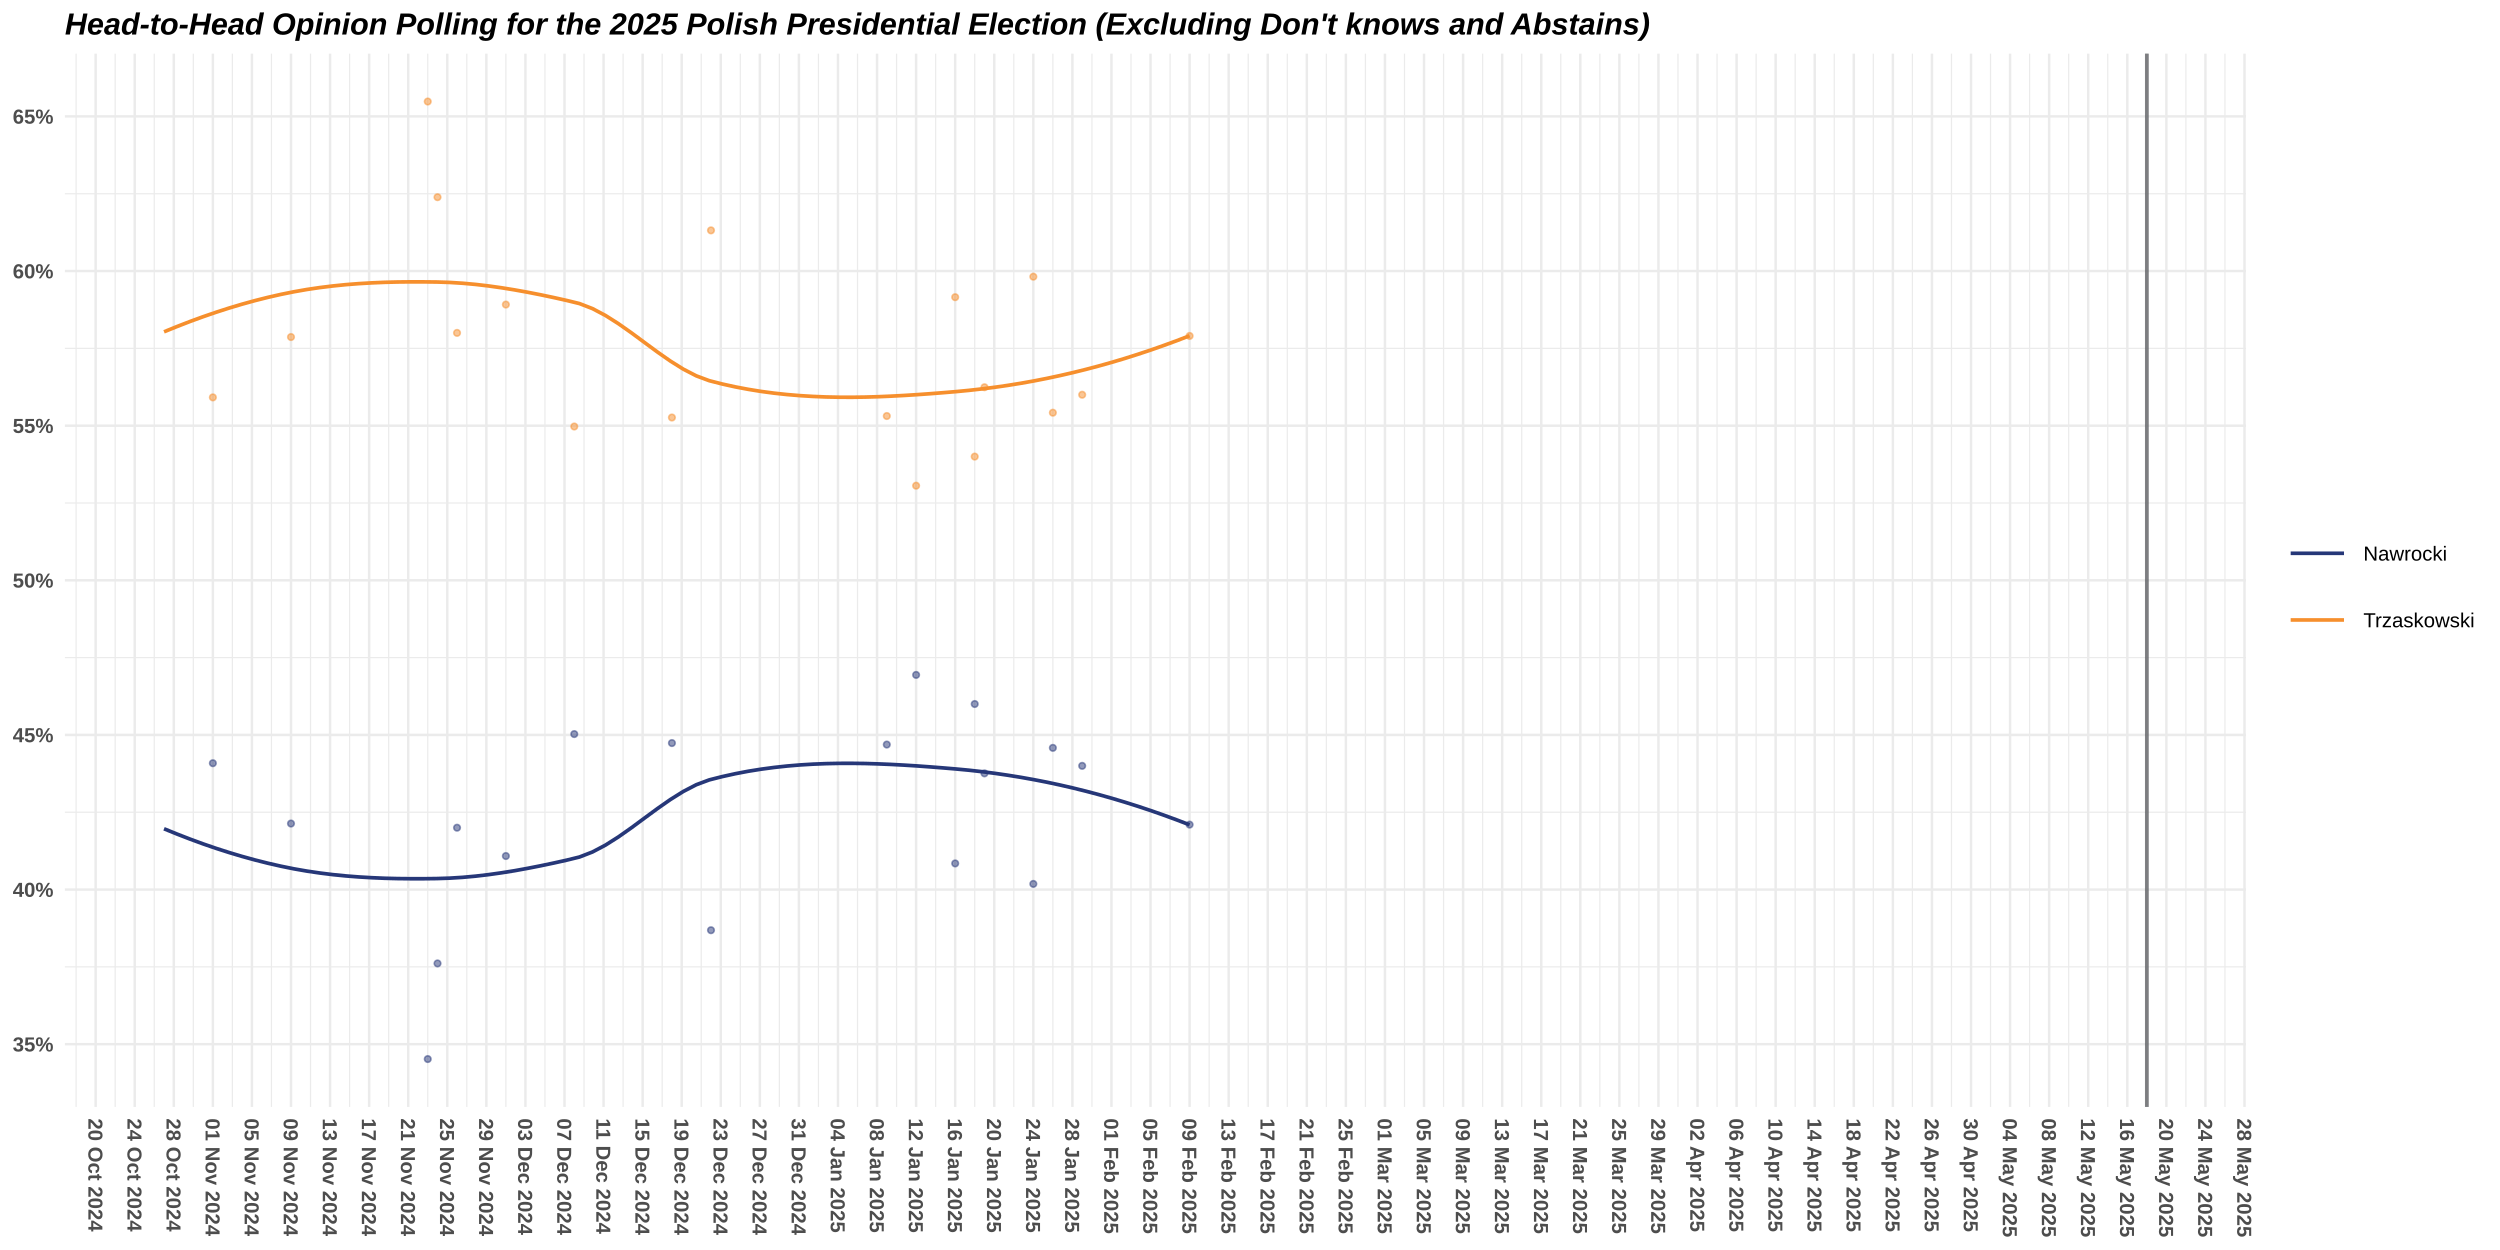
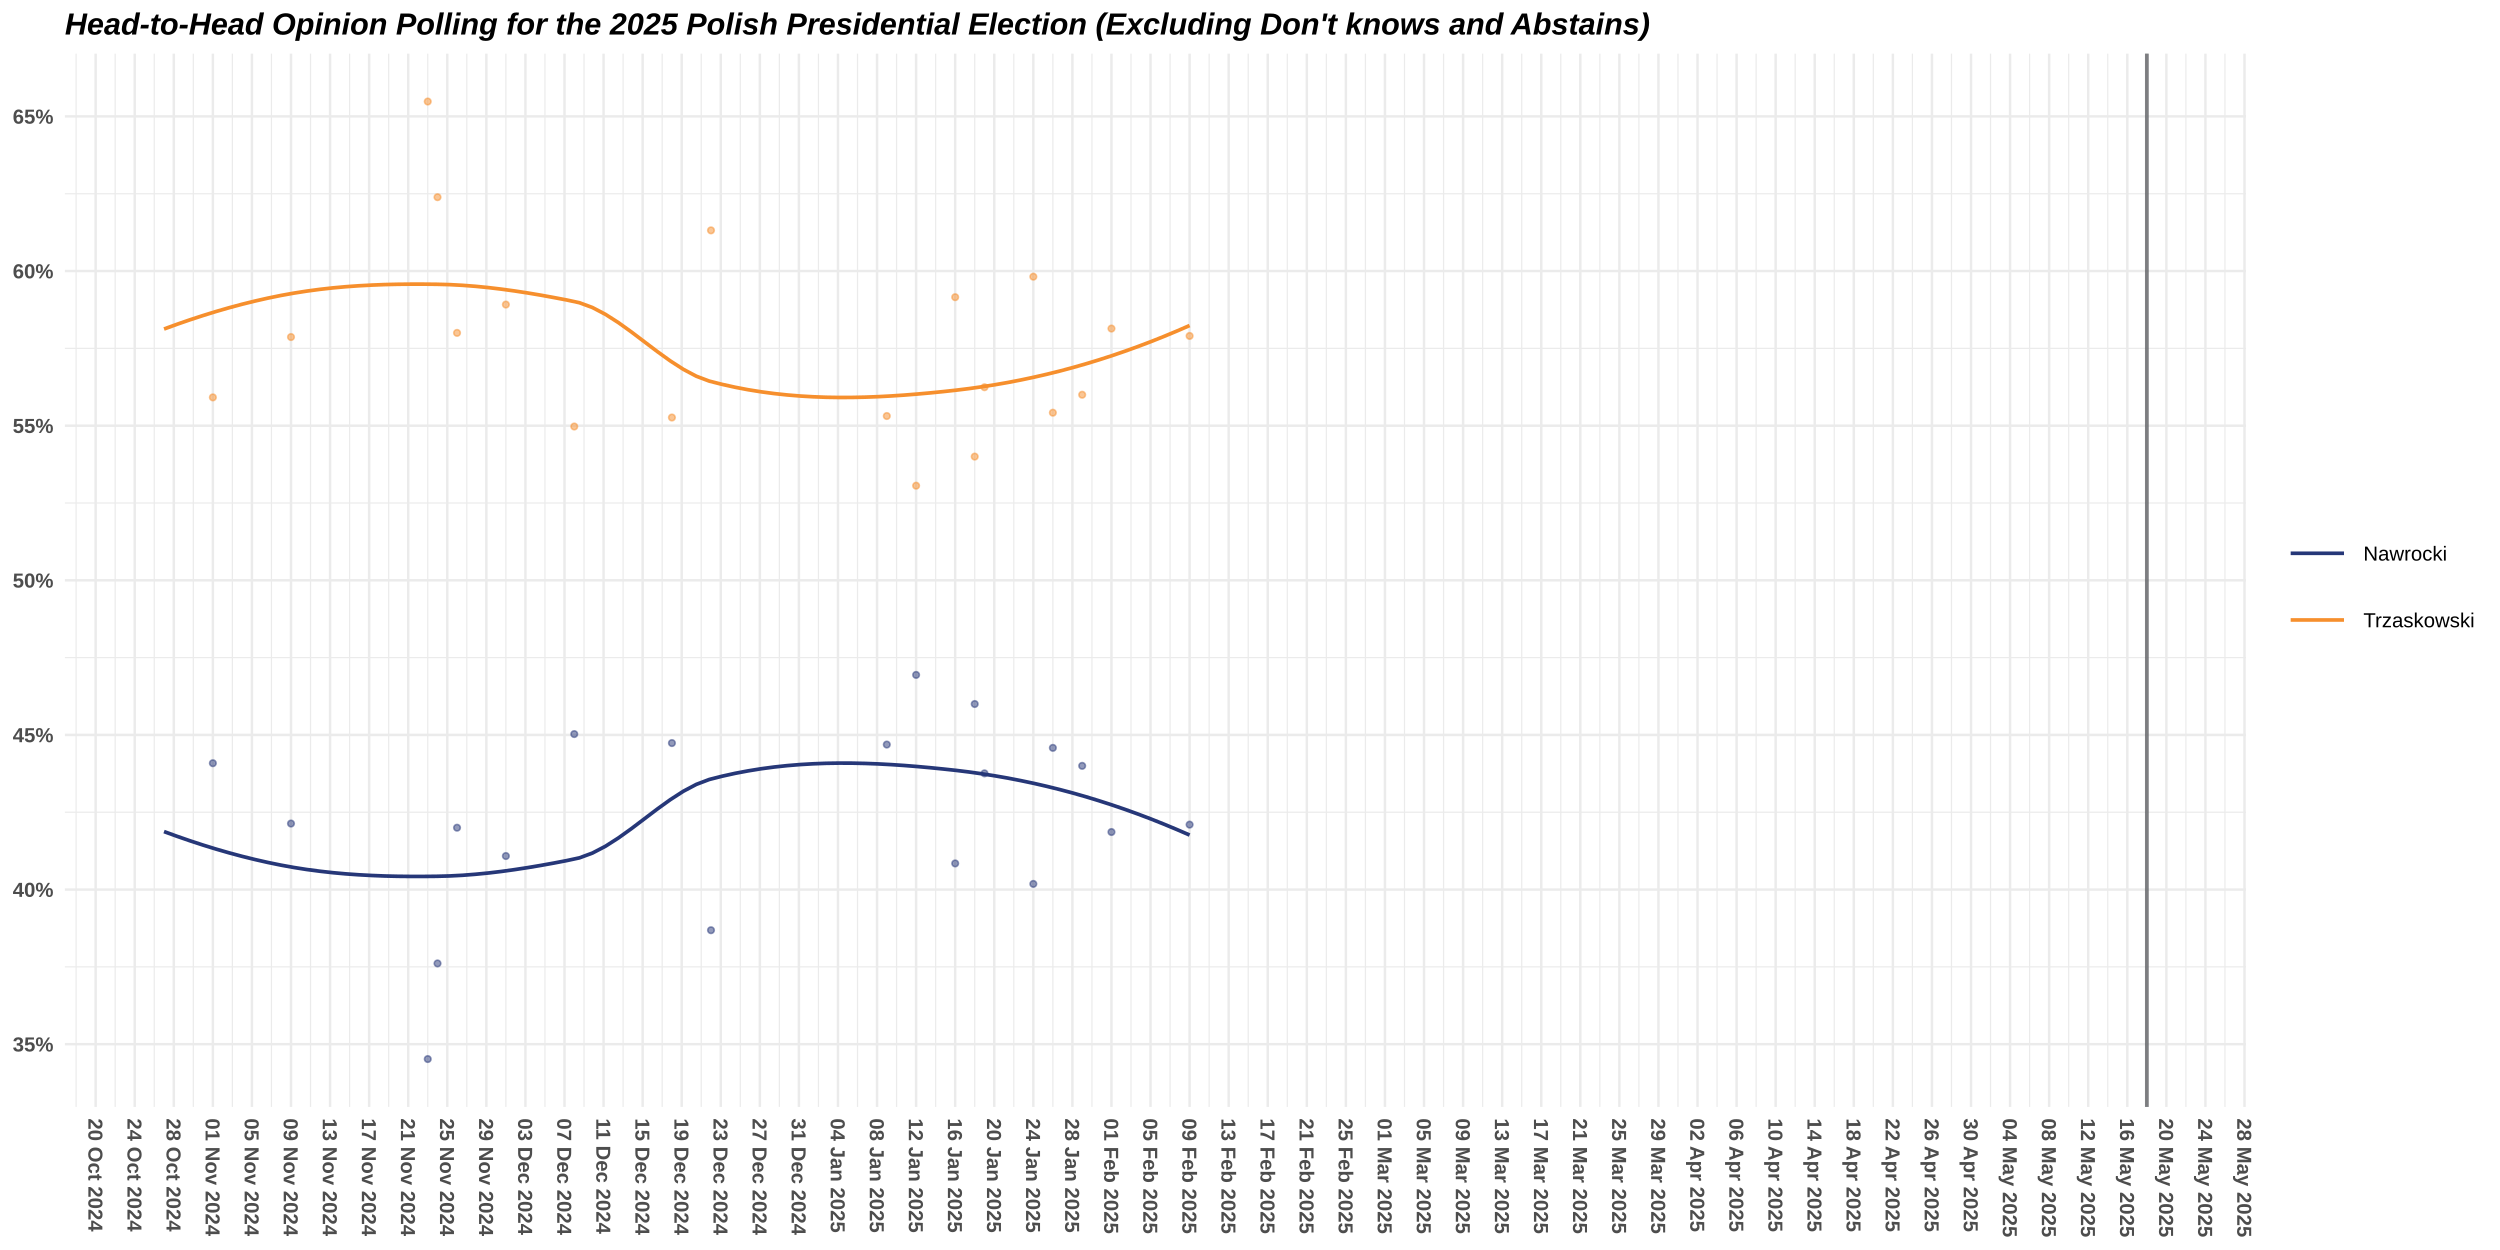
<svg xmlns="http://www.w3.org/2000/svg" class="svglite" width="1080.00pt" height="540.00pt" viewBox="0 0 1080.00 540.00">
  <defs>
    <style type="text/css">
    line, polyline, polygon, path, rect, circle {
      fill: none;
      stroke: #000000;
      stroke-linecap: round;
      stroke-linejoin: round;
      stroke-miterlimit: 10.00;
    }
    text {
      white-space: pre;
    }
  </style>
  </defs>
  <rect width="100%" height="100%" style="stroke: none; fill: #FFFFFF;" />
  <defs>
    <clipPath id="cpMC4wMHwxMDgwLjAwfDAuMDB8NTQwLjAw">
      <rect x="0.00" y="0.00" width="1080.00" height="540.00" />
    </clipPath>
  </defs>
  <g clip-path="url(#cpMC4wMHwxMDgwLjAwfDAuMDB8NTQwLjAw)">
    <rect x="0.00" y="0.00" width="1080.00" height="540.00" style="stroke-width: 1.07; stroke: #FFFFFF; fill: #FFFFFF;" />
  </g>
  <defs>
    <clipPath id="cpMjguMDN8OTcwLjI2fDIzLjE4fDQ3OC4yMA==">
      <rect x="28.03" y="23.18" width="942.23" height="455.02" />
    </clipPath>
  </defs>
  <g clip-path="url(#cpMjguMDN8OTcwLjI2fDIzLjE4fDQ3OC4yMA==)">
    <rect x="28.03" y="23.18" width="942.23" height="455.02" style="stroke-width: 1.07; stroke: #FFFFFF; fill: #FFFFFF;" />
    <polyline points="28.03,417.69 970.26,417.69 " style="stroke-width: 0.53; stroke: #EBEBEB; stroke-linecap: butt;" />
    <polyline points="28.03,350.89 970.26,350.89 " style="stroke-width: 0.53; stroke: #EBEBEB; stroke-linecap: butt;" />
    <polyline points="28.03,284.09 970.26,284.09 " style="stroke-width: 0.53; stroke: #EBEBEB; stroke-linecap: butt;" />
    <polyline points="28.03,217.29 970.26,217.29 " style="stroke-width: 0.53; stroke: #EBEBEB; stroke-linecap: butt;" />
    <polyline points="28.03,150.49 970.26,150.49 " style="stroke-width: 0.53; stroke: #EBEBEB; stroke-linecap: butt;" />
    <polyline points="28.03,83.69 970.26,83.69 " style="stroke-width: 0.53; stroke: #EBEBEB; stroke-linecap: butt;" />
    <polyline points="32.88,478.20 32.88,23.18 " style="stroke-width: 0.53; stroke: #EBEBEB; stroke-linecap: butt;" />
    <polyline points="49.76,478.20 49.76,23.18 " style="stroke-width: 0.53; stroke: #EBEBEB; stroke-linecap: butt;" />
    <polyline points="66.64,478.20 66.64,23.18 " style="stroke-width: 0.53; stroke: #EBEBEB; stroke-linecap: butt;" />
    <polyline points="83.52,478.20 83.52,23.18 " style="stroke-width: 0.53; stroke: #EBEBEB; stroke-linecap: butt;" />
    <polyline points="100.39,478.20 100.39,23.18 " style="stroke-width: 0.53; stroke: #EBEBEB; stroke-linecap: butt;" />
    <polyline points="117.27,478.20 117.27,23.18 " style="stroke-width: 0.53; stroke: #EBEBEB; stroke-linecap: butt;" />
    <polyline points="134.15,478.20 134.15,23.18 " style="stroke-width: 0.53; stroke: #EBEBEB; stroke-linecap: butt;" />
    <polyline points="151.03,478.20 151.03,23.18 " style="stroke-width: 0.53; stroke: #EBEBEB; stroke-linecap: butt;" />
    <polyline points="167.91,478.20 167.91,23.18 " style="stroke-width: 0.53; stroke: #EBEBEB; stroke-linecap: butt;" />
    <polyline points="184.79,478.20 184.79,23.18 " style="stroke-width: 0.53; stroke: #EBEBEB; stroke-linecap: butt;" />
    <polyline points="201.66,478.20 201.66,23.18 " style="stroke-width: 0.53; stroke: #EBEBEB; stroke-linecap: butt;" />
    <polyline points="218.54,478.20 218.54,23.18 " style="stroke-width: 0.53; stroke: #EBEBEB; stroke-linecap: butt;" />
    <polyline points="235.42,478.20 235.42,23.18 " style="stroke-width: 0.53; stroke: #EBEBEB; stroke-linecap: butt;" />
    <polyline points="252.30,478.20 252.30,23.18 " style="stroke-width: 0.53; stroke: #EBEBEB; stroke-linecap: butt;" />
    <polyline points="269.18,478.20 269.18,23.18 " style="stroke-width: 0.53; stroke: #EBEBEB; stroke-linecap: butt;" />
    <polyline points="286.06,478.20 286.06,23.18 " style="stroke-width: 0.53; stroke: #EBEBEB; stroke-linecap: butt;" />
    <polyline points="302.93,478.20 302.93,23.18 " style="stroke-width: 0.53; stroke: #EBEBEB; stroke-linecap: butt;" />
    <polyline points="319.81,478.20 319.81,23.18 " style="stroke-width: 0.53; stroke: #EBEBEB; stroke-linecap: butt;" />
    <polyline points="336.69,478.20 336.69,23.18 " style="stroke-width: 0.53; stroke: #EBEBEB; stroke-linecap: butt;" />
    <polyline points="353.57,478.20 353.57,23.18 " style="stroke-width: 0.53; stroke: #EBEBEB; stroke-linecap: butt;" />
    <polyline points="370.45,478.20 370.45,23.18 " style="stroke-width: 0.53; stroke: #EBEBEB; stroke-linecap: butt;" />
    <polyline points="387.32,478.20 387.32,23.18 " style="stroke-width: 0.53; stroke: #EBEBEB; stroke-linecap: butt;" />
    <polyline points="404.20,478.20 404.20,23.18 " style="stroke-width: 0.53; stroke: #EBEBEB; stroke-linecap: butt;" />
    <polyline points="421.08,478.20 421.08,23.18 " style="stroke-width: 0.53; stroke: #EBEBEB; stroke-linecap: butt;" />
    <polyline points="437.96,478.20 437.96,23.18 " style="stroke-width: 0.53; stroke: #EBEBEB; stroke-linecap: butt;" />
    <polyline points="454.84,478.20 454.84,23.18 " style="stroke-width: 0.53; stroke: #EBEBEB; stroke-linecap: butt;" />
    <polyline points="471.72,478.20 471.72,23.18 " style="stroke-width: 0.53; stroke: #EBEBEB; stroke-linecap: butt;" />
    <polyline points="488.59,478.20 488.59,23.18 " style="stroke-width: 0.53; stroke: #EBEBEB; stroke-linecap: butt;" />
    <polyline points="505.47,478.20 505.47,23.18 " style="stroke-width: 0.53; stroke: #EBEBEB; stroke-linecap: butt;" />
    <polyline points="522.35,478.20 522.35,23.18 " style="stroke-width: 0.53; stroke: #EBEBEB; stroke-linecap: butt;" />
    <polyline points="539.23,478.20 539.23,23.18 " style="stroke-width: 0.53; stroke: #EBEBEB; stroke-linecap: butt;" />
    <polyline points="556.11,478.20 556.11,23.18 " style="stroke-width: 0.53; stroke: #EBEBEB; stroke-linecap: butt;" />
    <polyline points="572.98,478.20 572.98,23.18 " style="stroke-width: 0.53; stroke: #EBEBEB; stroke-linecap: butt;" />
    <polyline points="589.86,478.20 589.86,23.18 " style="stroke-width: 0.53; stroke: #EBEBEB; stroke-linecap: butt;" />
    <polyline points="606.74,478.20 606.74,23.18 " style="stroke-width: 0.53; stroke: #EBEBEB; stroke-linecap: butt;" />
    <polyline points="623.62,478.20 623.62,23.18 " style="stroke-width: 0.53; stroke: #EBEBEB; stroke-linecap: butt;" />
    <polyline points="640.50,478.20 640.50,23.18 " style="stroke-width: 0.53; stroke: #EBEBEB; stroke-linecap: butt;" />
    <polyline points="657.38,478.20 657.38,23.18 " style="stroke-width: 0.53; stroke: #EBEBEB; stroke-linecap: butt;" />
    <polyline points="674.25,478.20 674.25,23.18 " style="stroke-width: 0.53; stroke: #EBEBEB; stroke-linecap: butt;" />
    <polyline points="691.13,478.20 691.13,23.18 " style="stroke-width: 0.53; stroke: #EBEBEB; stroke-linecap: butt;" />
    <polyline points="708.01,478.20 708.01,23.18 " style="stroke-width: 0.53; stroke: #EBEBEB; stroke-linecap: butt;" />
    <polyline points="724.89,478.20 724.89,23.18 " style="stroke-width: 0.53; stroke: #EBEBEB; stroke-linecap: butt;" />
    <polyline points="741.77,478.20 741.77,23.18 " style="stroke-width: 0.53; stroke: #EBEBEB; stroke-linecap: butt;" />
    <polyline points="758.65,478.20 758.65,23.18 " style="stroke-width: 0.53; stroke: #EBEBEB; stroke-linecap: butt;" />
    <polyline points="775.52,478.20 775.52,23.18 " style="stroke-width: 0.53; stroke: #EBEBEB; stroke-linecap: butt;" />
    <polyline points="792.40,478.20 792.40,23.18 " style="stroke-width: 0.53; stroke: #EBEBEB; stroke-linecap: butt;" />
    <polyline points="809.28,478.20 809.28,23.18 " style="stroke-width: 0.53; stroke: #EBEBEB; stroke-linecap: butt;" />
    <polyline points="826.16,478.20 826.16,23.18 " style="stroke-width: 0.53; stroke: #EBEBEB; stroke-linecap: butt;" />
    <polyline points="843.04,478.20 843.04,23.18 " style="stroke-width: 0.53; stroke: #EBEBEB; stroke-linecap: butt;" />
    <polyline points="859.91,478.20 859.91,23.18 " style="stroke-width: 0.53; stroke: #EBEBEB; stroke-linecap: butt;" />
    <polyline points="876.79,478.20 876.79,23.18 " style="stroke-width: 0.53; stroke: #EBEBEB; stroke-linecap: butt;" />
    <polyline points="893.67,478.20 893.67,23.18 " style="stroke-width: 0.53; stroke: #EBEBEB; stroke-linecap: butt;" />
    <polyline points="910.55,478.20 910.55,23.18 " style="stroke-width: 0.53; stroke: #EBEBEB; stroke-linecap: butt;" />
    <polyline points="927.43,478.20 927.43,23.18 " style="stroke-width: 0.53; stroke: #EBEBEB; stroke-linecap: butt;" />
    <polyline points="944.31,478.20 944.31,23.18 " style="stroke-width: 0.53; stroke: #EBEBEB; stroke-linecap: butt;" />
    <polyline points="961.18,478.20 961.18,23.18 " style="stroke-width: 0.53; stroke: #EBEBEB; stroke-linecap: butt;" />
    <polyline points="28.03,451.09 970.26,451.09 " style="stroke-width: 1.07; stroke: #EBEBEB; stroke-linecap: butt;" />
    <polyline points="28.03,384.29 970.26,384.29 " style="stroke-width: 1.07; stroke: #EBEBEB; stroke-linecap: butt;" />
    <polyline points="28.03,317.49 970.26,317.49 " style="stroke-width: 1.07; stroke: #EBEBEB; stroke-linecap: butt;" />
    <polyline points="28.03,250.69 970.26,250.69 " style="stroke-width: 1.07; stroke: #EBEBEB; stroke-linecap: butt;" />
    <polyline points="28.03,183.89 970.26,183.89 " style="stroke-width: 1.07; stroke: #EBEBEB; stroke-linecap: butt;" />
    <polyline points="28.03,117.09 970.26,117.09 " style="stroke-width: 1.07; stroke: #EBEBEB; stroke-linecap: butt;" />
    <polyline points="28.03,50.28 970.26,50.28 " style="stroke-width: 1.07; stroke: #EBEBEB; stroke-linecap: butt;" />
    <polyline points="41.32,478.20 41.32,23.18 " style="stroke-width: 1.07; stroke: #EBEBEB; stroke-linecap: butt;" />
    <polyline points="58.20,478.20 58.20,23.18 " style="stroke-width: 1.07; stroke: #EBEBEB; stroke-linecap: butt;" />
    <polyline points="75.08,478.20 75.08,23.18 " style="stroke-width: 1.07; stroke: #EBEBEB; stroke-linecap: butt;" />
    <polyline points="91.96,478.20 91.96,23.18 " style="stroke-width: 1.07; stroke: #EBEBEB; stroke-linecap: butt;" />
    <polyline points="108.83,478.20 108.83,23.18 " style="stroke-width: 1.07; stroke: #EBEBEB; stroke-linecap: butt;" />
    <polyline points="125.71,478.20 125.71,23.18 " style="stroke-width: 1.07; stroke: #EBEBEB; stroke-linecap: butt;" />
    <polyline points="142.59,478.20 142.59,23.18 " style="stroke-width: 1.07; stroke: #EBEBEB; stroke-linecap: butt;" />
    <polyline points="159.47,478.20 159.47,23.18 " style="stroke-width: 1.07; stroke: #EBEBEB; stroke-linecap: butt;" />
    <polyline points="176.35,478.20 176.35,23.18 " style="stroke-width: 1.07; stroke: #EBEBEB; stroke-linecap: butt;" />
    <polyline points="193.22,478.20 193.22,23.18 " style="stroke-width: 1.07; stroke: #EBEBEB; stroke-linecap: butt;" />
    <polyline points="210.10,478.20 210.10,23.18 " style="stroke-width: 1.07; stroke: #EBEBEB; stroke-linecap: butt;" />
    <polyline points="226.98,478.20 226.98,23.18 " style="stroke-width: 1.07; stroke: #EBEBEB; stroke-linecap: butt;" />
    <polyline points="243.86,478.20 243.86,23.18 " style="stroke-width: 1.07; stroke: #EBEBEB; stroke-linecap: butt;" />
    <polyline points="260.74,478.20 260.74,23.18 " style="stroke-width: 1.07; stroke: #EBEBEB; stroke-linecap: butt;" />
    <polyline points="277.62,478.20 277.62,23.18 " style="stroke-width: 1.07; stroke: #EBEBEB; stroke-linecap: butt;" />
    <polyline points="294.49,478.20 294.49,23.18 " style="stroke-width: 1.07; stroke: #EBEBEB; stroke-linecap: butt;" />
    <polyline points="311.37,478.20 311.37,23.18 " style="stroke-width: 1.07; stroke: #EBEBEB; stroke-linecap: butt;" />
    <polyline points="328.25,478.20 328.25,23.18 " style="stroke-width: 1.07; stroke: #EBEBEB; stroke-linecap: butt;" />
    <polyline points="345.13,478.20 345.13,23.18 " style="stroke-width: 1.07; stroke: #EBEBEB; stroke-linecap: butt;" />
    <polyline points="362.01,478.20 362.01,23.18 " style="stroke-width: 1.07; stroke: #EBEBEB; stroke-linecap: butt;" />
    <polyline points="378.89,478.20 378.89,23.18 " style="stroke-width: 1.07; stroke: #EBEBEB; stroke-linecap: butt;" />
    <polyline points="395.76,478.20 395.76,23.18 " style="stroke-width: 1.07; stroke: #EBEBEB; stroke-linecap: butt;" />
    <polyline points="412.64,478.20 412.64,23.18 " style="stroke-width: 1.07; stroke: #EBEBEB; stroke-linecap: butt;" />
    <polyline points="429.52,478.20 429.52,23.18 " style="stroke-width: 1.07; stroke: #EBEBEB; stroke-linecap: butt;" />
    <polyline points="446.40,478.20 446.40,23.18 " style="stroke-width: 1.07; stroke: #EBEBEB; stroke-linecap: butt;" />
    <polyline points="463.28,478.20 463.28,23.18 " style="stroke-width: 1.07; stroke: #EBEBEB; stroke-linecap: butt;" />
    <polyline points="480.15,478.20 480.15,23.18 " style="stroke-width: 1.07; stroke: #EBEBEB; stroke-linecap: butt;" />
    <polyline points="497.03,478.20 497.03,23.18 " style="stroke-width: 1.07; stroke: #EBEBEB; stroke-linecap: butt;" />
    <polyline points="513.91,478.20 513.91,23.18 " style="stroke-width: 1.07; stroke: #EBEBEB; stroke-linecap: butt;" />
    <polyline points="530.79,478.20 530.79,23.18 " style="stroke-width: 1.07; stroke: #EBEBEB; stroke-linecap: butt;" />
    <polyline points="547.67,478.20 547.67,23.18 " style="stroke-width: 1.07; stroke: #EBEBEB; stroke-linecap: butt;" />
    <polyline points="564.55,478.20 564.55,23.18 " style="stroke-width: 1.07; stroke: #EBEBEB; stroke-linecap: butt;" />
    <polyline points="581.42,478.20 581.42,23.18 " style="stroke-width: 1.07; stroke: #EBEBEB; stroke-linecap: butt;" />
    <polyline points="598.30,478.20 598.30,23.18 " style="stroke-width: 1.07; stroke: #EBEBEB; stroke-linecap: butt;" />
    <polyline points="615.18,478.20 615.18,23.18 " style="stroke-width: 1.07; stroke: #EBEBEB; stroke-linecap: butt;" />
    <polyline points="632.06,478.20 632.06,23.18 " style="stroke-width: 1.07; stroke: #EBEBEB; stroke-linecap: butt;" />
    <polyline points="648.94,478.20 648.94,23.18 " style="stroke-width: 1.07; stroke: #EBEBEB; stroke-linecap: butt;" />
    <polyline points="665.82,478.20 665.82,23.18 " style="stroke-width: 1.07; stroke: #EBEBEB; stroke-linecap: butt;" />
    <polyline points="682.69,478.20 682.69,23.18 " style="stroke-width: 1.07; stroke: #EBEBEB; stroke-linecap: butt;" />
    <polyline points="699.57,478.20 699.57,23.18 " style="stroke-width: 1.07; stroke: #EBEBEB; stroke-linecap: butt;" />
    <polyline points="716.45,478.20 716.45,23.18 " style="stroke-width: 1.07; stroke: #EBEBEB; stroke-linecap: butt;" />
    <polyline points="733.33,478.20 733.33,23.18 " style="stroke-width: 1.07; stroke: #EBEBEB; stroke-linecap: butt;" />
    <polyline points="750.21,478.20 750.21,23.18 " style="stroke-width: 1.07; stroke: #EBEBEB; stroke-linecap: butt;" />
    <polyline points="767.08,478.20 767.08,23.18 " style="stroke-width: 1.07; stroke: #EBEBEB; stroke-linecap: butt;" />
    <polyline points="783.96,478.20 783.96,23.18 " style="stroke-width: 1.07; stroke: #EBEBEB; stroke-linecap: butt;" />
    <polyline points="800.84,478.20 800.84,23.18 " style="stroke-width: 1.07; stroke: #EBEBEB; stroke-linecap: butt;" />
    <polyline points="817.72,478.20 817.72,23.18 " style="stroke-width: 1.07; stroke: #EBEBEB; stroke-linecap: butt;" />
    <polyline points="834.60,478.20 834.60,23.18 " style="stroke-width: 1.07; stroke: #EBEBEB; stroke-linecap: butt;" />
    <polyline points="851.48,478.20 851.48,23.18 " style="stroke-width: 1.07; stroke: #EBEBEB; stroke-linecap: butt;" />
    <polyline points="868.35,478.20 868.35,23.18 " style="stroke-width: 1.07; stroke: #EBEBEB; stroke-linecap: butt;" />
    <polyline points="885.23,478.20 885.23,23.18 " style="stroke-width: 1.07; stroke: #EBEBEB; stroke-linecap: butt;" />
    <polyline points="902.11,478.20 902.11,23.18 " style="stroke-width: 1.07; stroke: #EBEBEB; stroke-linecap: butt;" />
    <polyline points="918.99,478.20 918.99,23.18 " style="stroke-width: 1.07; stroke: #EBEBEB; stroke-linecap: butt;" />
    <polyline points="935.87,478.20 935.87,23.18 " style="stroke-width: 1.07; stroke: #EBEBEB; stroke-linecap: butt;" />
    <polyline points="952.74,478.20 952.74,23.18 " style="stroke-width: 1.07; stroke: #EBEBEB; stroke-linecap: butt;" />
    <polyline points="969.62,478.20 969.62,23.18 " style="stroke-width: 1.07; stroke: #EBEBEB; stroke-linecap: butt;" />
+     <circle cx="480.15" cy="359.43" r="1.42" style="stroke-width: 0.71; stroke: #263778; stroke-opacity: 0.50; fill: #263778; fill-opacity: 0.50;" />
    <circle cx="513.91" cy="356.24" r="1.42" style="stroke-width: 0.71; stroke: #263778; stroke-opacity: 0.50; fill: #263778; fill-opacity: 0.50;" />
    <circle cx="467.50" cy="330.85" r="1.42" style="stroke-width: 0.71; stroke: #263778; stroke-opacity: 0.50; fill: #263778; fill-opacity: 0.50;" />
    <circle cx="454.84" cy="323.08" r="1.42" style="stroke-width: 0.71; stroke: #263778; stroke-opacity: 0.50; fill: #263778; fill-opacity: 0.50;" />
    <circle cx="446.40" cy="381.85" r="1.42" style="stroke-width: 0.71; stroke: #263778; stroke-opacity: 0.50; fill: #263778; fill-opacity: 0.50;" />
    <circle cx="425.30" cy="334.09" r="1.42" style="stroke-width: 0.71; stroke: #263778; stroke-opacity: 0.50; fill: #263778; fill-opacity: 0.50;" />
    <circle cx="421.08" cy="304.13" r="1.42" style="stroke-width: 0.71; stroke: #263778; stroke-opacity: 0.50; fill: #263778; fill-opacity: 0.50;" />
    <circle cx="412.64" cy="373.00" r="1.42" style="stroke-width: 0.71; stroke: #263778; stroke-opacity: 0.50; fill: #263778; fill-opacity: 0.50;" />
    <circle cx="395.76" cy="291.56" r="1.42" style="stroke-width: 0.71; stroke: #263778; stroke-opacity: 0.50; fill: #263778; fill-opacity: 0.50;" />
    <circle cx="383.10" cy="321.65" r="1.42" style="stroke-width: 0.71; stroke: #263778; stroke-opacity: 0.50; fill: #263778; fill-opacity: 0.50;" />
    <circle cx="307.15" cy="401.85" r="1.42" style="stroke-width: 0.71; stroke: #263778; stroke-opacity: 0.50; fill: #263778; fill-opacity: 0.50;" />
    <circle cx="290.27" cy="321.00" r="1.42" style="stroke-width: 0.71; stroke: #263778; stroke-opacity: 0.50; fill: #263778; fill-opacity: 0.50;" />
    <circle cx="218.54" cy="369.80" r="1.42" style="stroke-width: 0.71; stroke: #263778; stroke-opacity: 0.50; fill: #263778; fill-opacity: 0.50;" />
    <circle cx="248.08" cy="317.12" r="1.42" style="stroke-width: 0.71; stroke: #263778; stroke-opacity: 0.50; fill: #263778; fill-opacity: 0.50;" />
    <circle cx="197.44" cy="357.57" r="1.42" style="stroke-width: 0.71; stroke: #263778; stroke-opacity: 0.50; fill: #263778; fill-opacity: 0.50;" />
    <circle cx="91.96" cy="329.70" r="1.42" style="stroke-width: 0.71; stroke: #263778; stroke-opacity: 0.50; fill: #263778; fill-opacity: 0.50;" />
    <circle cx="189.01" cy="416.20" r="1.42" style="stroke-width: 0.71; stroke: #263778; stroke-opacity: 0.50; fill: #263778; fill-opacity: 0.50;" />
    <circle cx="184.79" cy="457.51" r="1.42" style="stroke-width: 0.71; stroke: #263778; stroke-opacity: 0.50; fill: #263778; fill-opacity: 0.50;" />
    <circle cx="125.71" cy="355.77" r="1.42" style="stroke-width: 0.71; stroke: #263778; stroke-opacity: 0.50; fill: #263778; fill-opacity: 0.50;" />
+     <circle cx="480.15" cy="141.94" r="1.42" style="stroke-width: 0.71; stroke: #F68F2D; stroke-opacity: 0.50; fill: #F68F2D; fill-opacity: 0.50;" />
    <circle cx="513.91" cy="145.13" r="1.42" style="stroke-width: 0.71; stroke: #F68F2D; stroke-opacity: 0.50; fill: #F68F2D; fill-opacity: 0.50;" />
    <circle cx="467.50" cy="170.53" r="1.42" style="stroke-width: 0.71; stroke: #F68F2D; stroke-opacity: 0.50; fill: #F68F2D; fill-opacity: 0.50;" />
    <circle cx="454.84" cy="178.29" r="1.42" style="stroke-width: 0.71; stroke: #F68F2D; stroke-opacity: 0.50; fill: #F68F2D; fill-opacity: 0.50;" />
    <circle cx="446.40" cy="119.53" r="1.42" style="stroke-width: 0.71; stroke: #F68F2D; stroke-opacity: 0.50; fill: #F68F2D; fill-opacity: 0.50;" />
    <circle cx="425.30" cy="167.28" r="1.42" style="stroke-width: 0.71; stroke: #F68F2D; stroke-opacity: 0.50; fill: #F68F2D; fill-opacity: 0.50;" />
    <circle cx="421.08" cy="197.25" r="1.42" style="stroke-width: 0.71; stroke: #F68F2D; stroke-opacity: 0.50; fill: #F68F2D; fill-opacity: 0.50;" />
    <circle cx="412.64" cy="128.38" r="1.42" style="stroke-width: 0.71; stroke: #F68F2D; stroke-opacity: 0.50; fill: #F68F2D; fill-opacity: 0.50;" />
    <circle cx="395.76" cy="209.82" r="1.42" style="stroke-width: 0.71; stroke: #F68F2D; stroke-opacity: 0.50; fill: #F68F2D; fill-opacity: 0.50;" />
    <circle cx="383.10" cy="179.72" r="1.42" style="stroke-width: 0.71; stroke: #F68F2D; stroke-opacity: 0.50; fill: #F68F2D; fill-opacity: 0.50;" />
    <circle cx="307.15" cy="99.52" r="1.42" style="stroke-width: 0.71; stroke: #F68F2D; stroke-opacity: 0.50; fill: #F68F2D; fill-opacity: 0.50;" />
    <circle cx="290.27" cy="180.37" r="1.42" style="stroke-width: 0.71; stroke: #F68F2D; stroke-opacity: 0.50; fill: #F68F2D; fill-opacity: 0.50;" />
    <circle cx="218.54" cy="131.57" r="1.42" style="stroke-width: 0.71; stroke: #F68F2D; stroke-opacity: 0.50; fill: #F68F2D; fill-opacity: 0.50;" />
    <circle cx="248.08" cy="184.25" r="1.42" style="stroke-width: 0.71; stroke: #F68F2D; stroke-opacity: 0.50; fill: #F68F2D; fill-opacity: 0.50;" />
    <circle cx="197.44" cy="143.81" r="1.42" style="stroke-width: 0.71; stroke: #F68F2D; stroke-opacity: 0.50; fill: #F68F2D; fill-opacity: 0.50;" />
    <circle cx="91.96" cy="171.67" r="1.42" style="stroke-width: 0.71; stroke: #F68F2D; stroke-opacity: 0.50; fill: #F68F2D; fill-opacity: 0.50;" />
    <circle cx="189.01" cy="85.18" r="1.42" style="stroke-width: 0.71; stroke: #F68F2D; stroke-opacity: 0.50; fill: #F68F2D; fill-opacity: 0.50;" />
    <circle cx="184.79" cy="43.86" r="1.42" style="stroke-width: 0.71; stroke: #F68F2D; stroke-opacity: 0.50; fill: #F68F2D; fill-opacity: 0.50;" />
    <circle cx="125.71" cy="145.60" r="1.42" style="stroke-width: 0.71; stroke: #F68F2D; stroke-opacity: 0.50; fill: #F68F2D; fill-opacity: 0.50;" />
-     <polyline points="70.86,358.03 76.47,360.31 82.07,362.48 87.68,364.54 93.29,366.47 98.90,368.27 104.51,369.95 110.12,371.50 115.72,372.91 121.33,374.19 126.94,375.33 132.55,376.31 138.16,377.14 143.77,377.84 149.37,378.40 154.98,378.84 160.59,379.17 166.20,379.41 171.81,379.55 177.41,379.61 183.02,379.61 188.63,379.54 194.24,379.36 199.85,379.01 205.46,378.50 211.06,377.84 216.67,377.05 222.28,376.15 227.89,375.13 233.50,374.03 239.11,372.85 244.71,371.61 250.32,370.23 255.93,368.06 261.54,365.10 267.15,361.55 272.76,357.60 278.36,353.46 283.97,349.34 289.58,345.42 295.19,341.91 300.80,339.00 306.41,336.91 312.01,335.49 317.62,334.25 323.23,333.18 328.84,332.28 334.45,331.53 340.05,330.92 345.66,330.45 351.27,330.11 356.88,329.89 362.49,329.77 368.10,329.76 373.70,329.83 379.31,330.00 384.92,330.23 390.53,330.53 396.14,330.88 401.75,331.29 407.35,331.73 412.96,332.20 418.57,332.73 424.18,333.36 429.79,334.08 435.40,334.90 441.00,335.80 446.61,336.81 452.22,337.90 457.83,339.10 463.44,340.39 469.05,341.78 474.65,343.26 480.26,344.84 485.87,346.52 491.48,348.29 497.09,350.16 502.69,352.12 508.30,354.18 513.91,356.33 " style="stroke-width: 1.60; stroke: #263778; stroke-linecap: butt;" />
-     <polyline points="70.86,143.34 76.47,141.06 82.07,138.89 87.68,136.84 93.29,134.91 98.90,133.10 104.51,131.42 110.12,129.87 115.72,128.46 121.33,127.18 126.94,126.05 132.55,125.06 138.16,124.23 143.77,123.54 149.37,122.97 154.98,122.53 160.59,122.20 166.20,121.96 171.81,121.82 177.41,121.76 183.02,121.77 188.63,121.83 194.24,122.01 199.85,122.36 205.46,122.87 211.06,123.53 216.67,124.32 222.28,125.23 227.89,126.24 233.50,127.34 239.11,128.52 244.71,129.77 250.32,131.14 255.93,133.31 261.54,136.27 267.15,139.83 272.76,143.77 278.36,147.91 283.97,152.04 289.58,155.96 295.19,159.47 300.80,162.37 306.41,164.46 312.01,165.89 317.62,167.13 323.23,168.19 328.84,169.10 334.45,169.85 340.05,170.45 345.66,170.92 351.27,171.26 356.88,171.49 362.49,171.60 368.10,171.62 373.70,171.54 379.31,171.38 384.92,171.14 390.53,170.84 396.14,170.49 401.75,170.09 407.35,169.65 412.96,169.18 418.57,168.64 424.18,168.01 429.79,167.29 435.40,166.48 441.00,165.57 446.61,164.57 452.22,163.47 457.83,162.27 463.44,160.98 469.05,159.59 474.65,158.11 480.26,156.53 485.87,154.86 491.48,153.08 497.09,151.22 502.69,149.25 508.30,147.20 513.91,145.04 " style="stroke-width: 1.60; stroke: #F68F2D; stroke-linecap: butt;" />
+     <polyline points="70.86,359.24 76.47,361.28 82.07,363.22 87.68,365.06 93.29,366.79 98.90,368.41 104.51,369.92 110.12,371.31 115.72,372.58 121.33,373.73 126.94,374.75 132.55,375.63 138.16,376.37 143.77,377.00 149.37,377.51 154.98,377.91 160.59,378.21 166.20,378.43 171.81,378.56 177.41,378.62 183.02,378.62 188.63,378.56 194.24,378.41 199.85,378.12 205.46,377.68 211.06,377.13 216.67,376.46 222.28,375.68 227.89,374.82 233.50,373.88 239.11,372.87 244.71,371.80 250.32,370.59 255.93,368.52 261.54,365.59 267.15,362.00 272.76,357.98 278.36,353.74 283.97,349.49 289.58,345.45 295.19,341.83 300.80,338.86 306.41,336.73 312.01,335.31 317.62,334.07 323.23,333.01 328.84,332.10 334.45,331.35 340.05,330.75 345.66,330.29 351.27,329.96 356.88,329.75 362.49,329.66 368.10,329.68 373.70,329.80 379.31,330.01 384.92,330.31 390.53,330.68 396.14,331.13 401.75,331.64 407.35,332.20 412.96,332.80 418.57,333.49 424.18,334.28 429.79,335.16 435.40,336.14 441.00,337.23 446.61,338.41 452.22,339.70 457.83,341.09 463.44,342.58 469.05,344.18 474.65,345.89 480.26,347.70 485.87,349.61 491.48,351.63 497.09,353.75 502.69,355.98 508.30,358.31 513.91,360.74 " style="stroke-width: 1.60; stroke: #263778; stroke-linecap: butt;" />
+     <polyline points="70.86,142.13 76.47,140.09 82.07,138.15 87.68,136.32 93.29,134.58 98.90,132.96 104.51,131.45 110.12,130.06 115.72,128.79 121.33,127.64 126.94,126.63 132.55,125.75 138.16,125.00 143.77,124.37 149.37,123.86 154.98,123.46 160.59,123.16 166.20,122.94 171.81,122.81 177.41,122.75 183.02,122.75 188.63,122.81 194.24,122.96 199.85,123.26 205.46,123.69 211.06,124.25 216.67,124.92 222.28,125.69 227.89,126.55 233.50,127.49 239.11,128.51 244.71,129.57 250.32,130.78 255.93,132.85 261.54,135.79 267.15,139.37 272.76,143.40 278.36,147.64 283.97,151.88 289.58,155.92 295.19,159.54 300.80,162.52 306.41,164.64 312.01,166.06 317.62,167.30 323.23,168.37 328.84,169.27 334.45,170.02 340.05,170.62 345.66,171.08 351.27,171.41 356.88,171.62 362.49,171.71 368.10,171.69 373.70,171.57 379.31,171.36 384.92,171.06 390.53,170.69 396.14,170.24 401.75,169.74 407.35,169.18 412.96,168.57 418.57,167.88 424.18,167.09 429.79,166.21 435.40,165.23 441.00,164.15 446.61,162.96 452.22,161.68 457.83,160.29 463.44,158.79 469.05,157.19 474.65,155.49 480.26,153.68 485.87,151.76 491.48,149.74 497.09,147.62 502.69,145.39 508.30,143.06 513.91,140.63 " style="stroke-width: 1.60; stroke: #F68F2D; stroke-linecap: butt;" />
    <line x1="927.43" y1="478.20" x2="927.43" y2="23.18" style="stroke-width: 1.60; stroke: #56595C; stroke-opacity: 0.50; stroke-linecap: butt;" />
    <line x1="927.43" y1="478.20" x2="927.43" y2="23.18" style="stroke-width: 1.60; stroke: #56595C; stroke-opacity: 0.50; stroke-linecap: butt;" />
  </g>
  <g clip-path="url(#cpMC4wMHwxMDgwLjAwfDAuMDB8NTQwLjAw)">
    <text x="23.10" y="454.24" text-anchor="end" style="font-size: 8.80px; font-weight: bold;fill: #4D4D4D; font-family: &quot;Arial&quot;;" textLength="17.62px" lengthAdjust="spacingAndGlyphs">35%</text>
    <text x="23.10" y="387.44" text-anchor="end" style="font-size: 8.80px; font-weight: bold;fill: #4D4D4D; font-family: &quot;Arial&quot;;" textLength="17.62px" lengthAdjust="spacingAndGlyphs">40%</text>
    <text x="23.10" y="320.64" text-anchor="end" style="font-size: 8.80px; font-weight: bold;fill: #4D4D4D; font-family: &quot;Arial&quot;;" textLength="17.62px" lengthAdjust="spacingAndGlyphs">45%</text>
    <text x="23.10" y="253.84" text-anchor="end" style="font-size: 8.80px; font-weight: bold;fill: #4D4D4D; font-family: &quot;Arial&quot;;" textLength="17.62px" lengthAdjust="spacingAndGlyphs">50%</text>
    <text x="23.10" y="187.04" text-anchor="end" style="font-size: 8.80px; font-weight: bold;fill: #4D4D4D; font-family: &quot;Arial&quot;;" textLength="17.62px" lengthAdjust="spacingAndGlyphs">55%</text>
    <text x="23.10" y="120.24" text-anchor="end" style="font-size: 8.80px; font-weight: bold;fill: #4D4D4D; font-family: &quot;Arial&quot;;" textLength="17.62px" lengthAdjust="spacingAndGlyphs">60%</text>
    <text x="23.10" y="53.43" text-anchor="end" style="font-size: 8.80px; font-weight: bold;fill: #4D4D4D; font-family: &quot;Arial&quot;;" textLength="17.62px" lengthAdjust="spacingAndGlyphs">65%</text>
    <text transform="translate(38.17,483.13) rotate(90)" style="font-size: 8.80px; font-weight: bold;fill: #4D4D4D; font-family: &quot;Arial&quot;;" textLength="48.95px" lengthAdjust="spacingAndGlyphs">20 Oct 2024</text>
    <text transform="translate(55.05,483.13) rotate(90)" style="font-size: 8.80px; font-weight: bold;fill: #4D4D4D; font-family: &quot;Arial&quot;;" textLength="48.95px" lengthAdjust="spacingAndGlyphs">24 Oct 2024</text>
    <text transform="translate(71.93,483.13) rotate(90)" style="font-size: 8.80px; font-weight: bold;fill: #4D4D4D; font-family: &quot;Arial&quot;;" textLength="48.95px" lengthAdjust="spacingAndGlyphs">28 Oct 2024</text>
    <text transform="translate(88.81,483.13) rotate(90)" style="font-size: 8.80px; font-weight: bold;fill: #4D4D4D; font-family: &quot;Arial&quot;;" textLength="50.89px" lengthAdjust="spacingAndGlyphs">01 Nov 2024</text>
    <text transform="translate(105.68,483.13) rotate(90)" style="font-size: 8.80px; font-weight: bold;fill: #4D4D4D; font-family: &quot;Arial&quot;;" textLength="50.89px" lengthAdjust="spacingAndGlyphs">05 Nov 2024</text>
    <text transform="translate(122.56,483.13) rotate(90)" style="font-size: 8.80px; font-weight: bold;fill: #4D4D4D; font-family: &quot;Arial&quot;;" textLength="50.89px" lengthAdjust="spacingAndGlyphs">09 Nov 2024</text>
    <text transform="translate(139.44,483.13) rotate(90)" style="font-size: 8.80px; font-weight: bold;fill: #4D4D4D; font-family: &quot;Arial&quot;;" textLength="50.89px" lengthAdjust="spacingAndGlyphs">13 Nov 2024</text>
    <text transform="translate(156.32,483.13) rotate(90)" style="font-size: 8.80px; font-weight: bold;fill: #4D4D4D; font-family: &quot;Arial&quot;;" textLength="50.89px" lengthAdjust="spacingAndGlyphs">17 Nov 2024</text>
    <text transform="translate(173.20,483.13) rotate(90)" style="font-size: 8.80px; font-weight: bold;fill: #4D4D4D; font-family: &quot;Arial&quot;;" textLength="50.89px" lengthAdjust="spacingAndGlyphs">21 Nov 2024</text>
    <text transform="translate(190.07,483.13) rotate(90)" style="font-size: 8.80px; font-weight: bold;fill: #4D4D4D; font-family: &quot;Arial&quot;;" textLength="50.89px" lengthAdjust="spacingAndGlyphs">25 Nov 2024</text>
    <text transform="translate(206.95,483.13) rotate(90)" style="font-size: 8.80px; font-weight: bold;fill: #4D4D4D; font-family: &quot;Arial&quot;;" textLength="50.89px" lengthAdjust="spacingAndGlyphs">29 Nov 2024</text>
    <text transform="translate(223.83,483.13) rotate(90)" style="font-size: 8.80px; font-weight: bold;fill: #4D4D4D; font-family: &quot;Arial&quot;;" textLength="50.41px" lengthAdjust="spacingAndGlyphs">03 Dec 2024</text>
    <text transform="translate(240.71,483.13) rotate(90)" style="font-size: 8.80px; font-weight: bold;fill: #4D4D4D; font-family: &quot;Arial&quot;;" textLength="50.41px" lengthAdjust="spacingAndGlyphs">07 Dec 2024</text>
    <text transform="translate(257.59,483.13) rotate(90)" style="font-size: 8.80px; font-weight: bold;fill: #4D4D4D; font-family: &quot;Arial&quot;;" textLength="49.93px" lengthAdjust="spacingAndGlyphs">11 Dec 2024</text>
    <text transform="translate(274.47,483.13) rotate(90)" style="font-size: 8.80px; font-weight: bold;fill: #4D4D4D; font-family: &quot;Arial&quot;;" textLength="50.41px" lengthAdjust="spacingAndGlyphs">15 Dec 2024</text>
    <text transform="translate(291.34,483.13) rotate(90)" style="font-size: 8.80px; font-weight: bold;fill: #4D4D4D; font-family: &quot;Arial&quot;;" textLength="50.41px" lengthAdjust="spacingAndGlyphs">19 Dec 2024</text>
    <text transform="translate(308.22,483.13) rotate(90)" style="font-size: 8.80px; font-weight: bold;fill: #4D4D4D; font-family: &quot;Arial&quot;;" textLength="50.41px" lengthAdjust="spacingAndGlyphs">23 Dec 2024</text>
    <text transform="translate(325.10,483.13) rotate(90)" style="font-size: 8.80px; font-weight: bold;fill: #4D4D4D; font-family: &quot;Arial&quot;;" textLength="50.41px" lengthAdjust="spacingAndGlyphs">27 Dec 2024</text>
    <text transform="translate(341.98,483.13) rotate(90)" style="font-size: 8.80px; font-weight: bold;fill: #4D4D4D; font-family: &quot;Arial&quot;;" textLength="50.41px" lengthAdjust="spacingAndGlyphs">31 Dec 2024</text>
    <text transform="translate(358.86,483.13) rotate(90)" style="font-size: 8.80px; font-weight: bold;fill: #4D4D4D; font-family: &quot;Arial&quot;;" textLength="49.44px" lengthAdjust="spacingAndGlyphs">04 Jan 2025</text>
    <text transform="translate(375.74,483.13) rotate(90)" style="font-size: 8.80px; font-weight: bold;fill: #4D4D4D; font-family: &quot;Arial&quot;;" textLength="49.44px" lengthAdjust="spacingAndGlyphs">08 Jan 2025</text>
    <text transform="translate(392.61,483.13) rotate(90)" style="font-size: 8.80px; font-weight: bold;fill: #4D4D4D; font-family: &quot;Arial&quot;;" textLength="49.44px" lengthAdjust="spacingAndGlyphs">12 Jan 2025</text>
    <text transform="translate(409.49,483.13) rotate(90)" style="font-size: 8.80px; font-weight: bold;fill: #4D4D4D; font-family: &quot;Arial&quot;;" textLength="49.44px" lengthAdjust="spacingAndGlyphs">16 Jan 2025</text>
    <text transform="translate(426.37,483.13) rotate(90)" style="font-size: 8.80px; font-weight: bold;fill: #4D4D4D; font-family: &quot;Arial&quot;;" textLength="49.44px" lengthAdjust="spacingAndGlyphs">20 Jan 2025</text>
    <text transform="translate(443.25,483.13) rotate(90)" style="font-size: 8.80px; font-weight: bold;fill: #4D4D4D; font-family: &quot;Arial&quot;;" textLength="49.44px" lengthAdjust="spacingAndGlyphs">24 Jan 2025</text>
    <text transform="translate(460.13,483.13) rotate(90)" style="font-size: 8.80px; font-weight: bold;fill: #4D4D4D; font-family: &quot;Arial&quot;;" textLength="49.44px" lengthAdjust="spacingAndGlyphs">28 Jan 2025</text>
    <text transform="translate(477.00,483.13) rotate(90)" style="font-size: 8.80px; font-weight: bold;fill: #4D4D4D; font-family: &quot;Arial&quot;;" textLength="49.91px" lengthAdjust="spacingAndGlyphs">01 Feb 2025</text>
    <text transform="translate(493.88,483.13) rotate(90)" style="font-size: 8.80px; font-weight: bold;fill: #4D4D4D; font-family: &quot;Arial&quot;;" textLength="49.91px" lengthAdjust="spacingAndGlyphs">05 Feb 2025</text>
    <text transform="translate(510.76,483.13) rotate(90)" style="font-size: 8.80px; font-weight: bold;fill: #4D4D4D; font-family: &quot;Arial&quot;;" textLength="49.91px" lengthAdjust="spacingAndGlyphs">09 Feb 2025</text>
    <text transform="translate(527.64,483.13) rotate(90)" style="font-size: 8.80px; font-weight: bold;fill: #4D4D4D; font-family: &quot;Arial&quot;;" textLength="49.91px" lengthAdjust="spacingAndGlyphs">13 Feb 2025</text>
    <text transform="translate(544.52,483.13) rotate(90)" style="font-size: 8.80px; font-weight: bold;fill: #4D4D4D; font-family: &quot;Arial&quot;;" textLength="49.91px" lengthAdjust="spacingAndGlyphs">17 Feb 2025</text>
    <text transform="translate(561.40,483.13) rotate(90)" style="font-size: 8.80px; font-weight: bold;fill: #4D4D4D; font-family: &quot;Arial&quot;;" textLength="49.91px" lengthAdjust="spacingAndGlyphs">21 Feb 2025</text>
    <text transform="translate(578.27,483.13) rotate(90)" style="font-size: 8.80px; font-weight: bold;fill: #4D4D4D; font-family: &quot;Arial&quot;;" textLength="49.91px" lengthAdjust="spacingAndGlyphs">25 Feb 2025</text>
    <text transform="translate(595.15,483.13) rotate(90)" style="font-size: 8.80px; font-weight: bold;fill: #4D4D4D; font-family: &quot;Arial&quot;;" textLength="49.92px" lengthAdjust="spacingAndGlyphs">01 Mar 2025</text>
    <text transform="translate(612.03,483.13) rotate(90)" style="font-size: 8.80px; font-weight: bold;fill: #4D4D4D; font-family: &quot;Arial&quot;;" textLength="49.92px" lengthAdjust="spacingAndGlyphs">05 Mar 2025</text>
    <text transform="translate(628.91,483.13) rotate(90)" style="font-size: 8.80px; font-weight: bold;fill: #4D4D4D; font-family: &quot;Arial&quot;;" textLength="49.92px" lengthAdjust="spacingAndGlyphs">09 Mar 2025</text>
    <text transform="translate(645.79,483.13) rotate(90)" style="font-size: 8.80px; font-weight: bold;fill: #4D4D4D; font-family: &quot;Arial&quot;;" textLength="49.92px" lengthAdjust="spacingAndGlyphs">13 Mar 2025</text>
    <text transform="translate(662.67,483.13) rotate(90)" style="font-size: 8.80px; font-weight: bold;fill: #4D4D4D; font-family: &quot;Arial&quot;;" textLength="49.92px" lengthAdjust="spacingAndGlyphs">17 Mar 2025</text>
    <text transform="translate(679.54,483.13) rotate(90)" style="font-size: 8.80px; font-weight: bold;fill: #4D4D4D; font-family: &quot;Arial&quot;;" textLength="49.92px" lengthAdjust="spacingAndGlyphs">21 Mar 2025</text>
    <text transform="translate(696.42,483.13) rotate(90)" style="font-size: 8.80px; font-weight: bold;fill: #4D4D4D; font-family: &quot;Arial&quot;;" textLength="49.92px" lengthAdjust="spacingAndGlyphs">25 Mar 2025</text>
    <text transform="translate(713.30,483.13) rotate(90)" style="font-size: 8.80px; font-weight: bold;fill: #4D4D4D; font-family: &quot;Arial&quot;;" textLength="49.92px" lengthAdjust="spacingAndGlyphs">29 Mar 2025</text>
    <text transform="translate(730.18,483.13) rotate(90)" style="font-size: 8.80px; font-weight: bold;fill: #4D4D4D; font-family: &quot;Arial&quot;;" textLength="49.10px" lengthAdjust="spacingAndGlyphs">02 Apr 2025</text>
    <text transform="translate(747.06,483.13) rotate(90)" style="font-size: 8.80px; font-weight: bold;fill: #4D4D4D; font-family: &quot;Arial&quot;;" textLength="49.10px" lengthAdjust="spacingAndGlyphs">06 Apr 2025</text>
    <text transform="translate(763.93,483.13) rotate(90)" style="font-size: 8.80px; font-weight: bold;fill: #4D4D4D; font-family: &quot;Arial&quot;;" textLength="49.10px" lengthAdjust="spacingAndGlyphs">10 Apr 2025</text>
    <text transform="translate(780.81,483.13) rotate(90)" style="font-size: 8.80px; font-weight: bold;fill: #4D4D4D; font-family: &quot;Arial&quot;;" textLength="49.10px" lengthAdjust="spacingAndGlyphs">14 Apr 2025</text>
    <text transform="translate(797.69,483.13) rotate(90)" style="font-size: 8.80px; font-weight: bold;fill: #4D4D4D; font-family: &quot;Arial&quot;;" textLength="49.10px" lengthAdjust="spacingAndGlyphs">18 Apr 2025</text>
    <text transform="translate(814.57,483.13) rotate(90)" style="font-size: 8.80px; font-weight: bold;fill: #4D4D4D; font-family: &quot;Arial&quot;;" textLength="49.10px" lengthAdjust="spacingAndGlyphs">22 Apr 2025</text>
    <text transform="translate(831.45,483.13) rotate(90)" style="font-size: 8.80px; font-weight: bold;fill: #4D4D4D; font-family: &quot;Arial&quot;;" textLength="49.10px" lengthAdjust="spacingAndGlyphs">26 Apr 2025</text>
    <text transform="translate(848.33,483.13) rotate(90)" style="font-size: 8.80px; font-weight: bold;fill: #4D4D4D; font-family: &quot;Arial&quot;;" textLength="49.10px" lengthAdjust="spacingAndGlyphs">30 Apr 2025</text>
    <text transform="translate(865.20,483.13) rotate(90)" style="font-size: 8.80px; font-weight: bold;fill: #4D4D4D; font-family: &quot;Arial&quot;;" textLength="51.39px" lengthAdjust="spacingAndGlyphs">04 May 2025</text>
    <text transform="translate(882.08,483.13) rotate(90)" style="font-size: 8.80px; font-weight: bold;fill: #4D4D4D; font-family: &quot;Arial&quot;;" textLength="51.39px" lengthAdjust="spacingAndGlyphs">08 May 2025</text>
    <text transform="translate(898.96,483.13) rotate(90)" style="font-size: 8.80px; font-weight: bold;fill: #4D4D4D; font-family: &quot;Arial&quot;;" textLength="51.39px" lengthAdjust="spacingAndGlyphs">12 May 2025</text>
    <text transform="translate(915.84,483.13) rotate(90)" style="font-size: 8.80px; font-weight: bold;fill: #4D4D4D; font-family: &quot;Arial&quot;;" textLength="51.39px" lengthAdjust="spacingAndGlyphs">16 May 2025</text>
    <text transform="translate(932.72,483.13) rotate(90)" style="font-size: 8.80px; font-weight: bold;fill: #4D4D4D; font-family: &quot;Arial&quot;;" textLength="51.39px" lengthAdjust="spacingAndGlyphs">20 May 2025</text>
    <text transform="translate(949.59,483.13) rotate(90)" style="font-size: 8.80px; font-weight: bold;fill: #4D4D4D; font-family: &quot;Arial&quot;;" textLength="51.39px" lengthAdjust="spacingAndGlyphs">24 May 2025</text>
    <text transform="translate(966.47,483.13) rotate(90)" style="font-size: 8.80px; font-weight: bold;fill: #4D4D4D; font-family: &quot;Arial&quot;;" textLength="51.39px" lengthAdjust="spacingAndGlyphs">28 May 2025</text>
    <line x1="989.57" y1="239.03" x2="1012.61" y2="239.03" style="stroke-width: 1.60; stroke: #263778; stroke-linecap: butt;" />
    <line x1="989.57" y1="267.83" x2="1012.61" y2="267.83" style="stroke-width: 1.60; stroke: #F68F2D; stroke-linecap: butt;" />
    <text x="1020.97" y="242.18" style="font-size: 8.80px; font-family: &quot;Arial&quot;;" textLength="36.17px" lengthAdjust="spacingAndGlyphs">Nawrocki</text>
    <text x="1020.97" y="270.98" style="font-size: 8.80px; font-family: &quot;Arial&quot;;" textLength="48.07px" lengthAdjust="spacingAndGlyphs">Trzaskowski</text>
    <text x="28.03" y="14.93" style="font-size: 13.20px; font-weight: bold; font-style: italic; font-family: &quot;Arial&quot;;" textLength="684.24px" lengthAdjust="spacingAndGlyphs">Head-to-Head Opinion Polling for the 2025 Polish Presidential Election (Excluding Don't knows and Abstains)</text>
  </g>
</svg>
